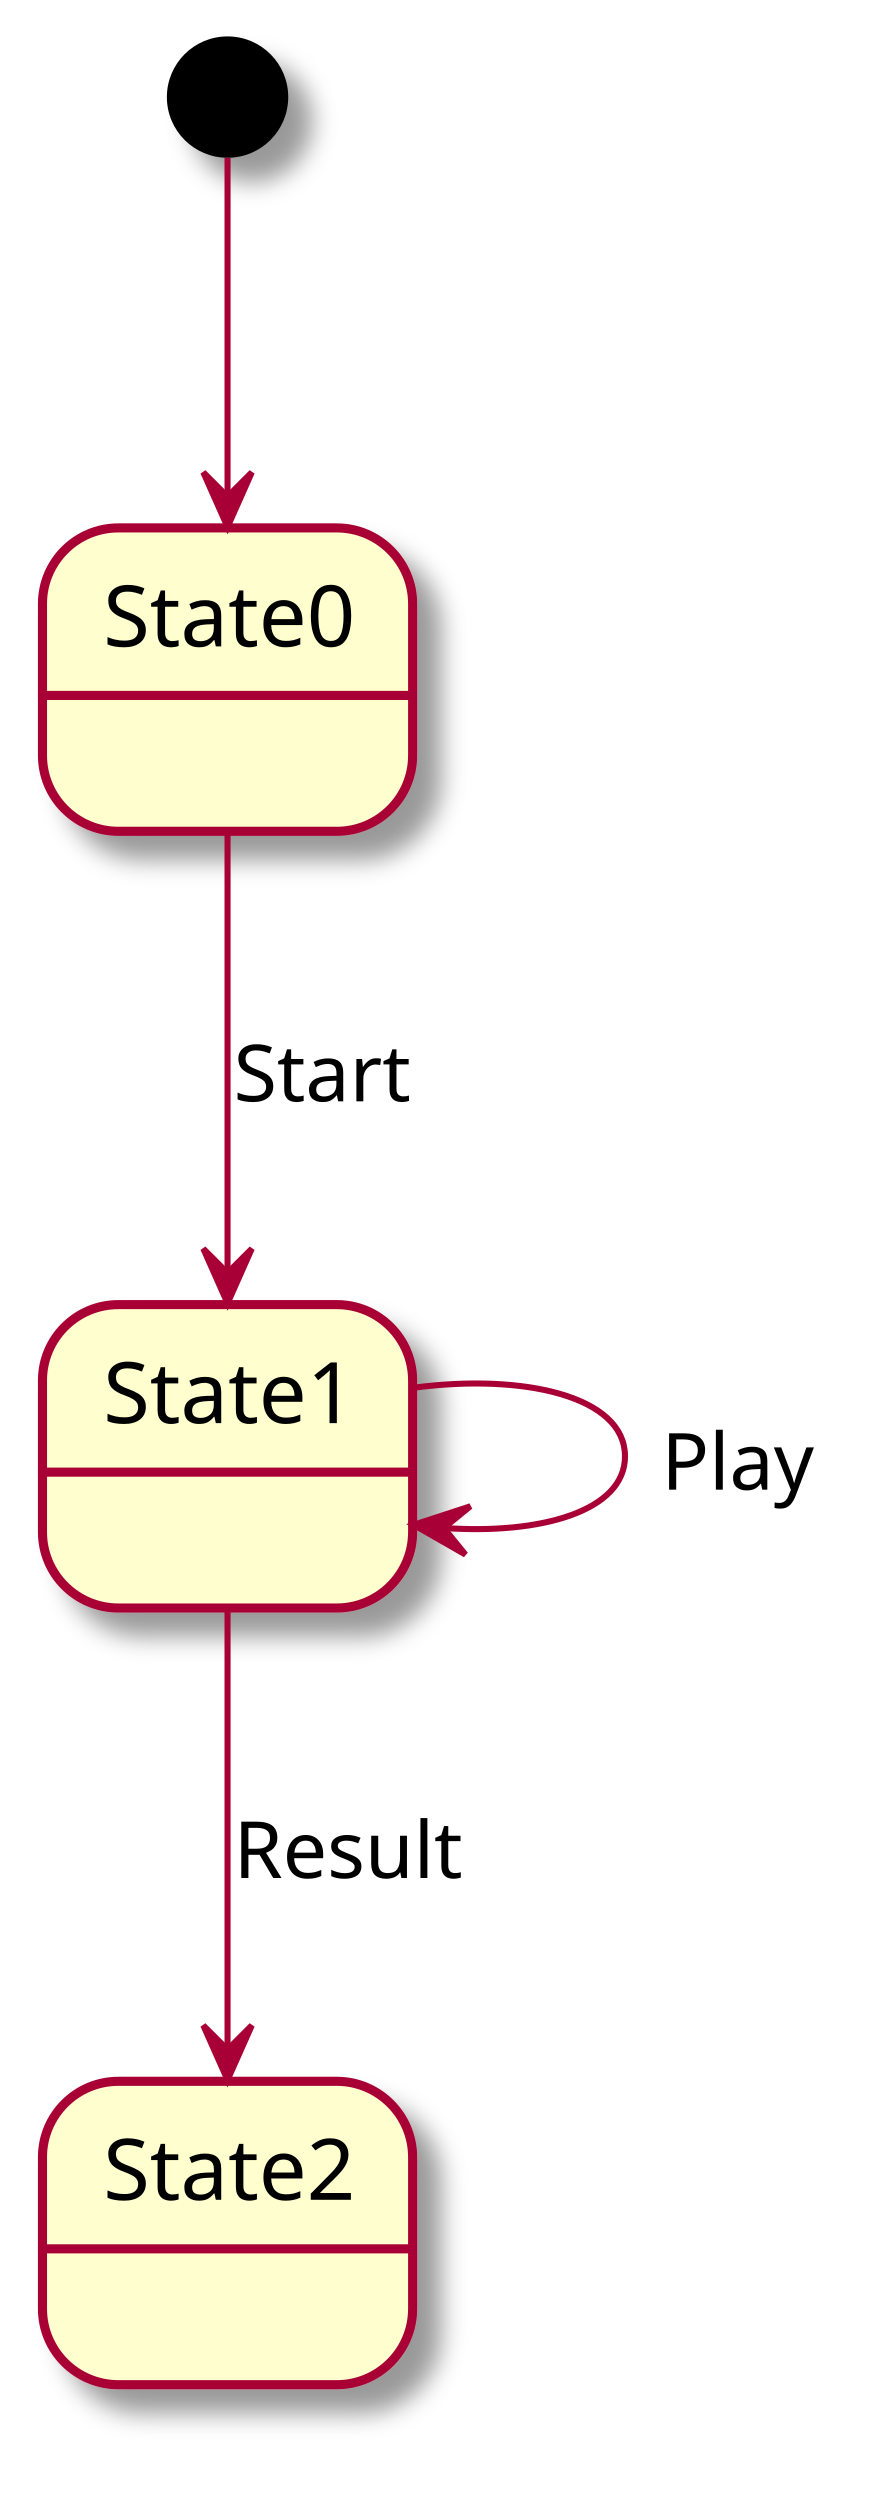
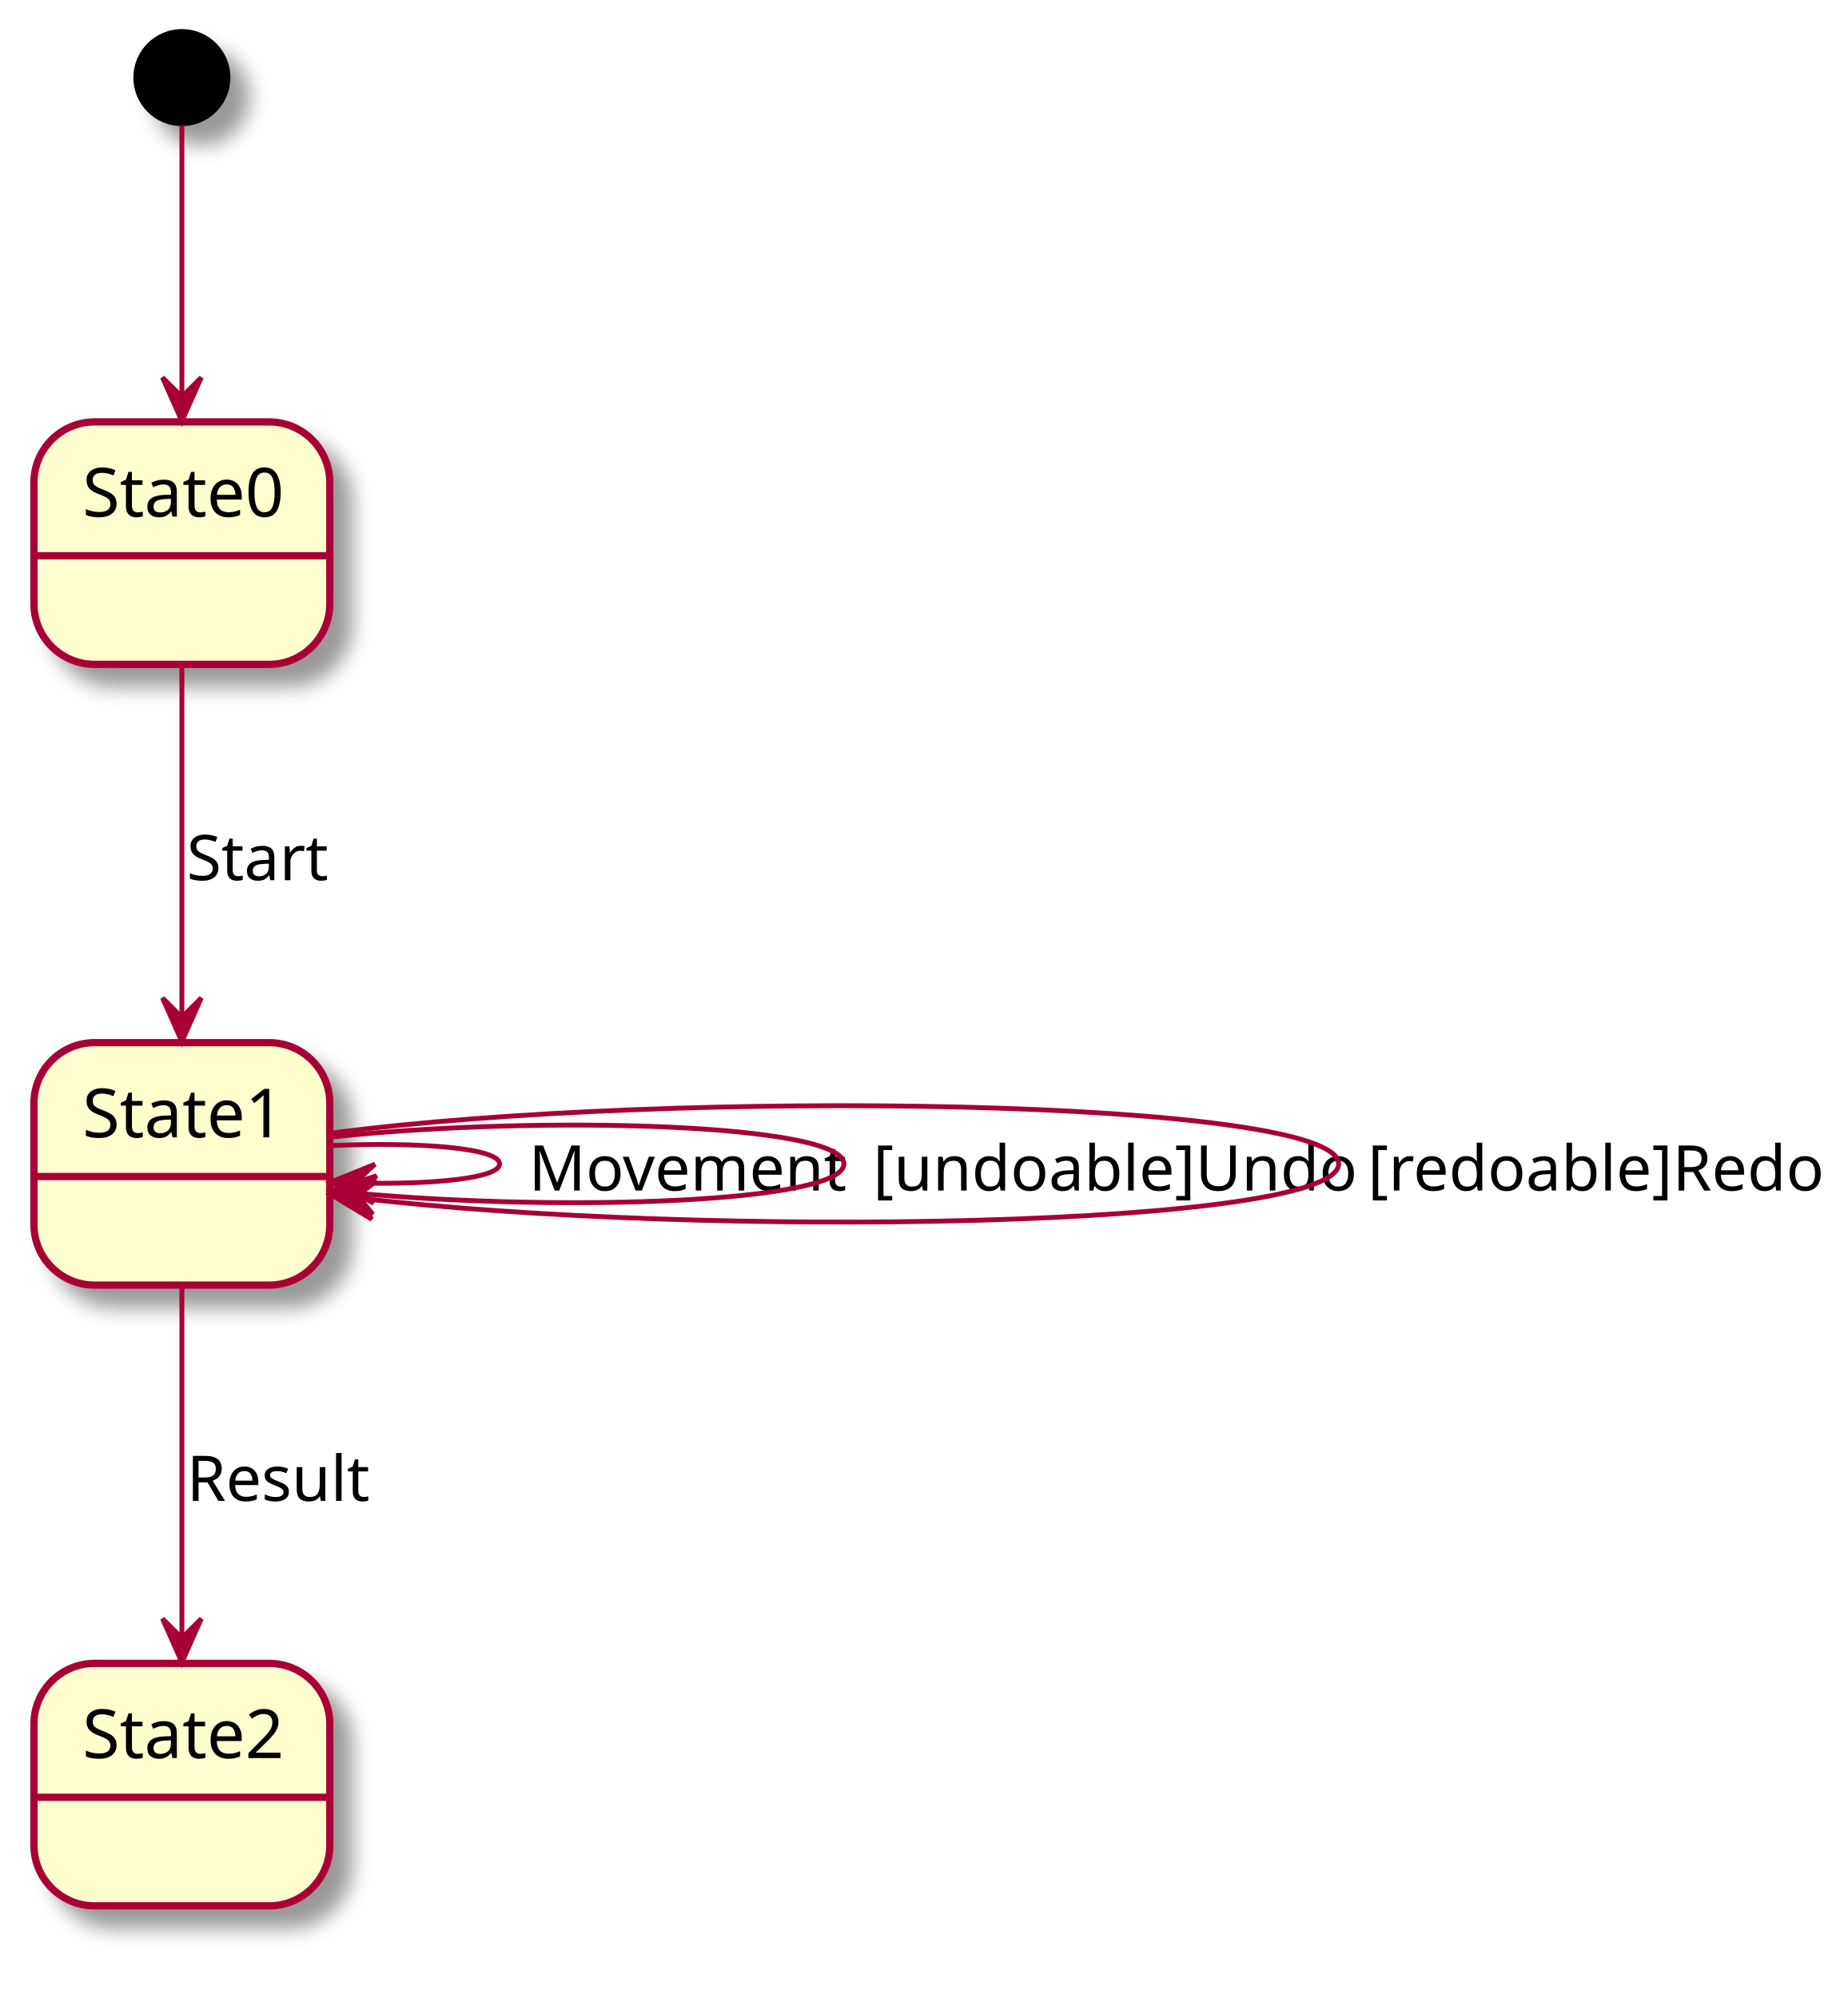
- <svg xmlns="http://www.w3.org/2000/svg" contentScriptType="application/ecmascript" contentStyleType="text/css" height="412px" preserveAspectRatio="none" style="width:147px;height:412px;" version="1.1" viewBox="0 0 147 412" width="147px" zoomAndPan="magnify">
+ <svg xmlns="http://www.w3.org/2000/svg" contentScriptType="application/ecmascript" contentStyleType="text/css" height="412px" preserveAspectRatio="none" style="width:381px;height:412px;" version="1.1" viewBox="0 0 381 412" width="381px" zoomAndPan="magnify">
  <defs>
-     <filter height="300%" id="fqx8zo86bw40v" width="300%" x="-1" y="-1">
+     <filter height="300%" id="fn64mr7pt3x72" width="300%" x="-1" y="-1">
      <feGaussianBlur result="blurOut" stdDeviation="2.0" />
      <feColorMatrix in="blurOut" result="blurOut2" type="matrix" values="0 0 0 0 0 0 0 0 0 0 0 0 0 0 0 0 0 0 .4 0" />
      <feOffset dx="4.0" dy="4.0" in="blurOut2" result="blurOut3" />
      <feBlend in="SourceGraphic" in2="blurOut3" mode="normal" />
    </filter>
  </defs>
  <g>
-     <ellipse cx="37.5" cy="16" fill="#000000" filter="url(#fqx8zo86bw40v)" rx="10" ry="10" style="stroke: none; stroke-width: 1.0;" />
+     <ellipse cx="37.5" cy="16" fill="#000000" filter="url(#fn64mr7pt3x72)" rx="10" ry="10" style="stroke: none; stroke-width: 1.0;" />
    <g id="State0">
-       <rect fill="#FEFECE" filter="url(#fqx8zo86bw40v)" height="50" rx="12.5" ry="12.5" style="stroke: #A80036; stroke-width: 1.5;" width="61" x="7" y="87" />
+       <rect fill="#FEFECE" filter="url(#fn64mr7pt3x72)" height="50" rx="12.5" ry="12.5" style="stroke: #A80036; stroke-width: 1.5;" width="61" x="7" y="87" />
      <line style="stroke: #A80036; stroke-width: 1.5;" x1="7" x2="68" y1="114.609" y2="114.609" />
      <text fill="#000000" font-family="sans-serif" font-size="14" lengthAdjust="spacingAndGlyphs" textLength="41" x="17" y="106.533">State0</text>
    </g>
    <g id="State1">
-       <rect fill="#FEFECE" filter="url(#fqx8zo86bw40v)" height="50" rx="12.5" ry="12.5" style="stroke: #A80036; stroke-width: 1.5;" width="61" x="7" y="215" />
+       <rect fill="#FEFECE" filter="url(#fn64mr7pt3x72)" height="50" rx="12.5" ry="12.5" style="stroke: #A80036; stroke-width: 1.5;" width="61" x="7" y="215" />
      <line style="stroke: #A80036; stroke-width: 1.5;" x1="7" x2="68" y1="242.609" y2="242.609" />
      <text fill="#000000" font-family="sans-serif" font-size="14" lengthAdjust="spacingAndGlyphs" textLength="41" x="17" y="234.533">State1</text>
    </g>
    <g id="State2">
-       <rect fill="#FEFECE" filter="url(#fqx8zo86bw40v)" height="50" rx="12.5" ry="12.5" style="stroke: #A80036; stroke-width: 1.5;" width="61" x="7" y="343" />
+       <rect fill="#FEFECE" filter="url(#fn64mr7pt3x72)" height="50" rx="12.5" ry="12.5" style="stroke: #A80036; stroke-width: 1.5;" width="61" x="7" y="343" />
      <line style="stroke: #A80036; stroke-width: 1.5;" x1="7" x2="68" y1="370.609" y2="370.609" />
      <text fill="#000000" font-family="sans-serif" font-size="14" lengthAdjust="spacingAndGlyphs" textLength="41" x="17" y="362.533">State2</text>
    </g>
    <path d="M37.5,26.013 C37.5,38.698 37.5,62.409 37.5,81.57 " fill="none" id="*start-&gt;State0" style="stroke: #A80036; stroke-width: 1.0;" />
    <polygon fill="#A80036" points="37.5,86.84,41.5,77.84,37.5,81.84,33.5,77.84,37.5,86.84" style="stroke: #A80036; stroke-width: 1.0;" />
    <path d="M37.5,137.294 C37.5,157.95 37.5,187.669 37.5,209.651 " fill="none" id="State0-&gt;State1" style="stroke: #A80036; stroke-width: 1.0;" />
    <polygon fill="#A80036" points="37.5,214.781,41.5,205.781,37.5,209.781,33.5,205.781,37.5,214.781" style="stroke: #A80036; stroke-width: 1.0;" />
    <text fill="#000000" font-family="sans-serif" font-size="13" lengthAdjust="spacingAndGlyphs" textLength="28" x="38.5" y="181.495">Start</text>
-     <path d="M68.159,228.704 C86.155,226.297 103,230.062 103,240 C103,249.006 89.166,252.943 73.177,251.81 " fill="none" id="State1-&gt;State1" style="stroke: #A80036; stroke-width: 1.0;" />
-     <polygon fill="#A80036" points="68.159,251.296,76.704,256.193,73.133,251.806,77.52,248.234,68.159,251.296" style="stroke: #A80036; stroke-width: 1.0;" />
-     <text fill="#000000" font-family="sans-serif" font-size="13" lengthAdjust="spacingAndGlyphs" textLength="26" x="109" y="245.495">Play</text>
+     <path d="M68.159,236.235 C86.155,235.432 103,236.687 103,240 C103,243.002 89.166,244.314 73.177,243.937 " fill="none" id="State1-&gt;State1" style="stroke: #A80036; stroke-width: 1.0;" />
+     <polygon fill="#A80036" points="68.159,243.765,77.017,248.07,73.156,243.936,77.29,240.075,68.159,243.765" style="stroke: #A80036; stroke-width: 1.0;" />
+     <text fill="#000000" font-family="sans-serif" font-size="13" lengthAdjust="spacingAndGlyphs" textLength="59" x="109" y="245.495">Movement</text>
+     <path d="M68.309,234.461 C111.761,229.862 174,231.708 174,240 C174,247.968 116.528,249.984 73.483,246.048 " fill="none" id="State1-&gt;State1-1" style="stroke: #A80036; stroke-width: 1.0;" />
+     <polygon fill="#A80036" points="68.309,245.539,76.874,250.402,73.285,246.029,77.658,242.441,68.309,245.539" style="stroke: #A80036; stroke-width: 1.0;" />
+     <text fill="#000000" font-family="sans-serif" font-size="13" lengthAdjust="spacingAndGlyphs" textLength="90" x="180" y="245.495">[undoable]Undo</text>
+     <path d="M68.221,233.672 C138.363,224.391 276,226.5 276,240 C276,253.184 144.739,255.504 73.262,246.962 " fill="none" id="State1-&gt;State1-2" style="stroke: #A80036; stroke-width: 1.0;" />
+     <polygon fill="#A80036" points="68.221,246.328,76.652,251.42,73.182,246.952,77.65,243.482,68.221,246.328" style="stroke: #A80036; stroke-width: 1.0;" />
+     <text fill="#000000" font-family="sans-serif" font-size="13" lengthAdjust="spacingAndGlyphs" textLength="87" x="282" y="245.495">[redoable]Redo</text>
    <path d="M37.5,265.294 C37.5,285.95 37.5,315.669 37.5,337.651 " fill="none" id="State1-&gt;State2" style="stroke: #A80036; stroke-width: 1.0;" />
    <polygon fill="#A80036" points="37.5,342.781,41.5,333.781,37.5,337.781,33.5,333.781,37.5,342.781" style="stroke: #A80036; stroke-width: 1.0;" />
    <text fill="#000000" font-family="sans-serif" font-size="13" lengthAdjust="spacingAndGlyphs" textLength="37" x="38.5" y="309.495">Result</text>
  </g>
</svg>
